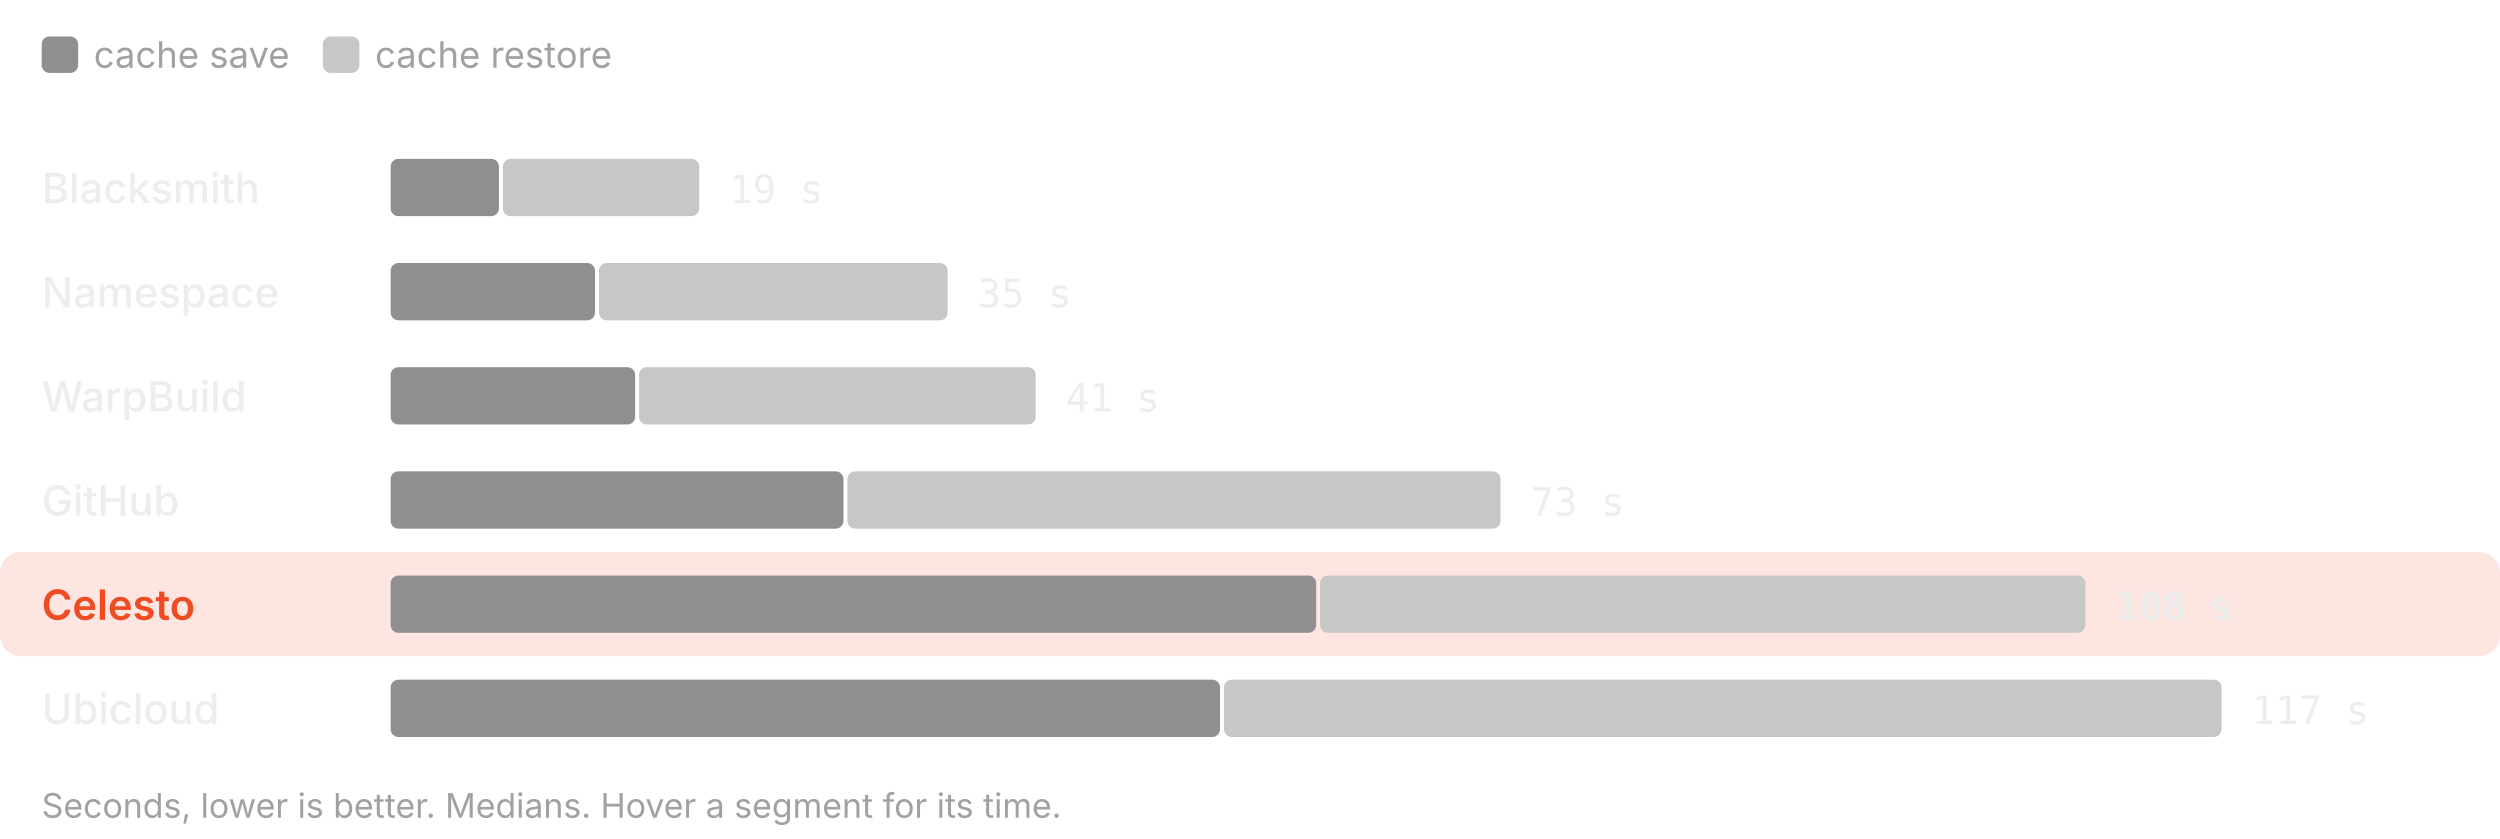
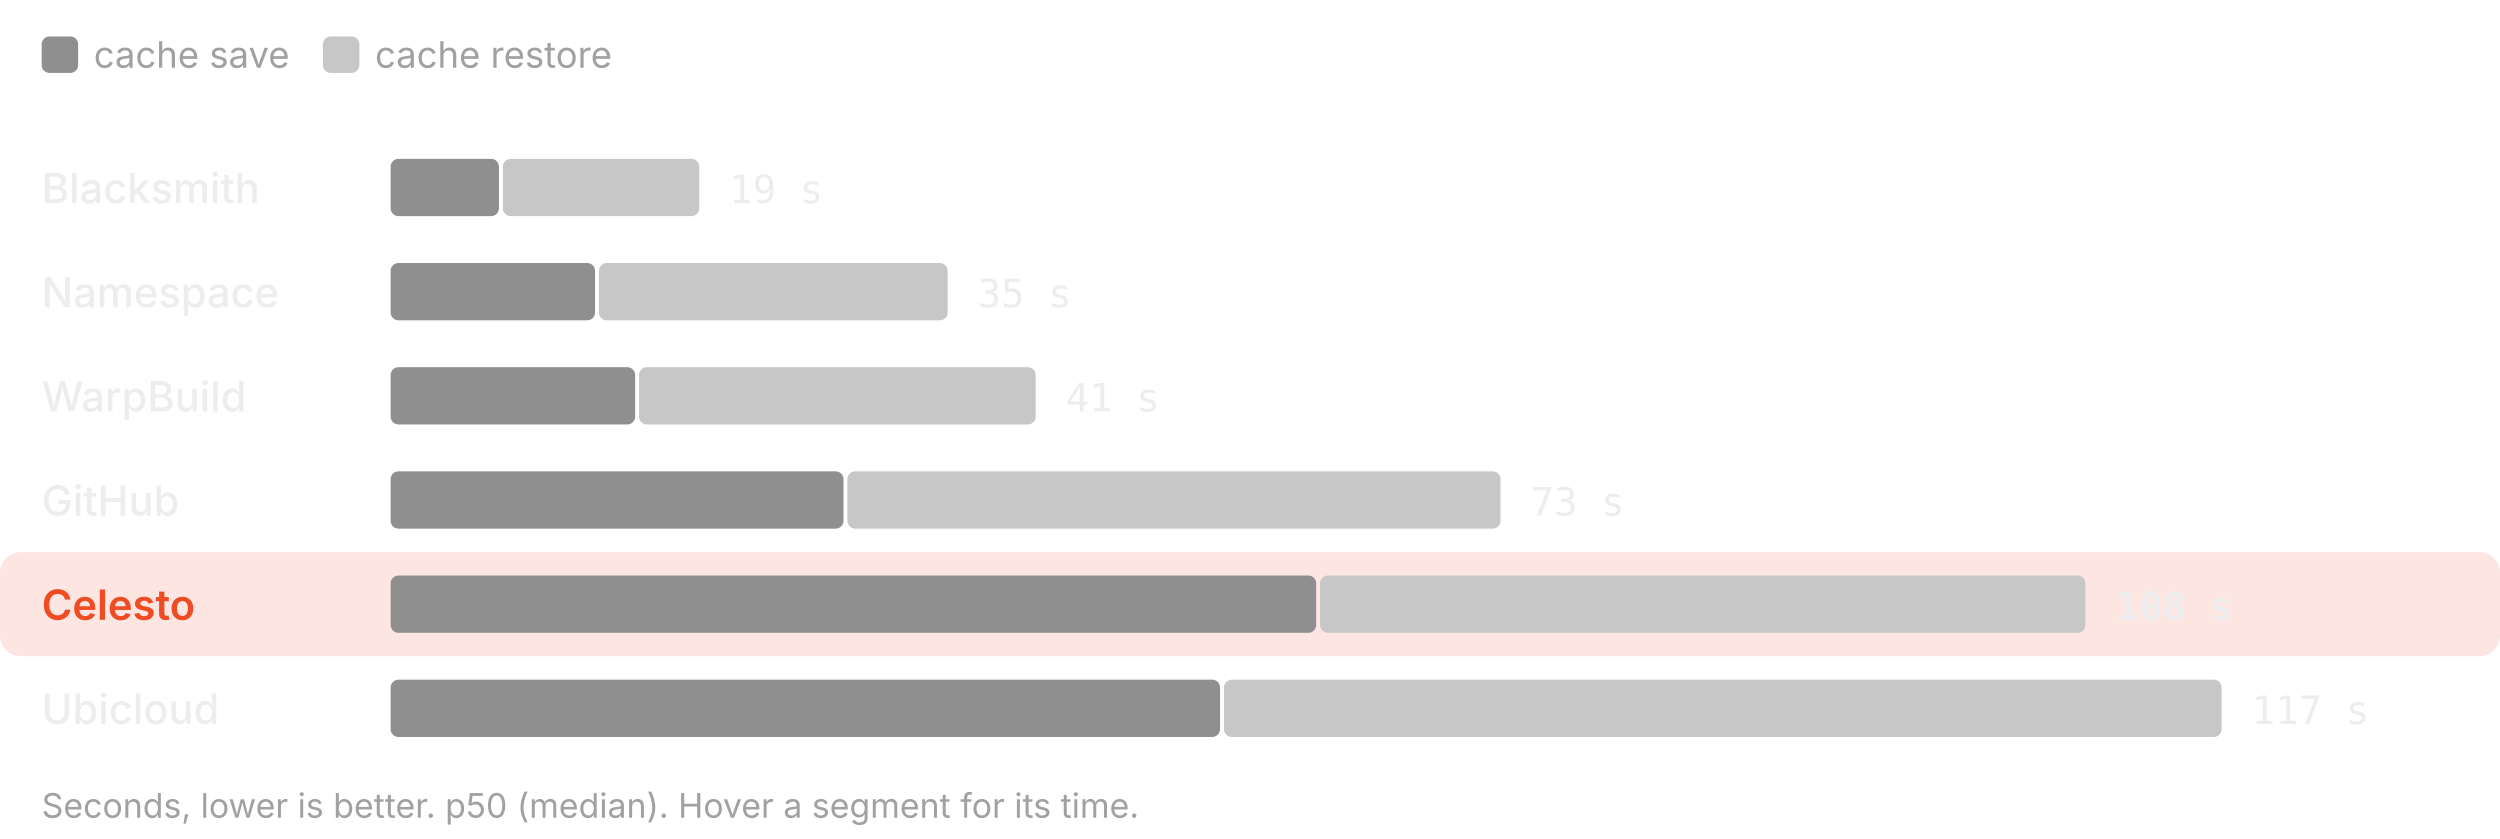
<svg xmlns="http://www.w3.org/2000/svg" viewBox="0 0 960 322" font-family="Geist,Inter,-apple-system,BlinkMacSystemFont,Segoe UI,sans-serif">
  <style>.t{fill:#ededed}.m{fill:#a1a1a1}.hl{fill:#F04C24;fill-opacity:.14}.n{fill:#8f8f8f;fill-opacity:.16}</style>
  <rect x="16" y="14" width="14" height="14" rx="3" fill="#8f8f8f" />
  <text x="36" y="26" font-size="14" class="m">cache save</text>
  <rect x="124" y="14" width="14" height="14" rx="3" fill="#c7c7c7" />
  <text x="144" y="26" font-size="14" class="m">cache restore</text>
  <text x="16" y="78" font-size="16" font-weight="500" class="t">Blacksmith</text>
  <rect x="150.0" y="61" width="41.6" height="22" rx="3" fill="#8f8f8f" />
  <rect x="193.1" y="61" width="75.4" height="22" rx="3" fill="#c7c7c7" />
  <text x="280" y="78" font-size="15" font-weight="400" font-family="Geist Mono,SFMono-Regular,Menlo,Consolas,monospace" class="t">19 s</text>
  <text x="16" y="118" font-size="16" font-weight="500" class="t">Namespace</text>
  <rect x="150.0" y="101" width="78.5" height="22" rx="3" fill="#8f8f8f" />
  <rect x="230.0" y="101" width="133.9" height="22" rx="3" fill="#c7c7c7" />
  <text x="375.385" y="118" font-size="15" font-weight="400" font-family="Geist Mono,SFMono-Regular,Menlo,Consolas,monospace" class="t">35 s</text>
  <text x="16" y="158" font-size="16" font-weight="500" class="t">WarpBuild</text>
  <rect x="150.0" y="141" width="93.9" height="22" rx="3" fill="#8f8f8f" />
  <rect x="245.4" y="141" width="152.3" height="22" rx="3" fill="#c7c7c7" />
  <text x="409.231" y="158" font-size="15" font-weight="400" font-family="Geist Mono,SFMono-Regular,Menlo,Consolas,monospace" class="t">41 s</text>
  <text x="16" y="198" font-size="16" font-weight="500" class="t">GitHub</text>
  <rect x="150.0" y="181" width="173.9" height="22" rx="3" fill="#8f8f8f" />
  <rect x="325.4" y="181" width="250.8" height="22" rx="3" fill="#c7c7c7" />
  <text x="587.692" y="198" font-size="15" font-weight="400" font-family="Geist Mono,SFMono-Regular,Menlo,Consolas,monospace" class="t">73 s</text>
  <rect x="0" y="212" width="960" height="40" rx="8" class="hl" />
  <text x="16" y="238" font-size="16" font-weight="600" fill="#F04C24">Celesto</text>
  <rect x="150.0" y="221" width="355.4" height="22" rx="3" fill="#8f8f8f" />
  <rect x="506.9" y="221" width="293.9" height="22" rx="3" fill="#c7c7c7" />
  <text x="812.308" y="238" font-size="15" font-weight="600" font-family="Geist Mono,SFMono-Regular,Menlo,Consolas,monospace" class="t">108 s</text>
  <text x="16" y="278" font-size="16" font-weight="500" class="t">Ubicloud</text>
  <rect x="150.0" y="261" width="318.5" height="22" rx="3" fill="#8f8f8f" />
  <rect x="470.0" y="261" width="383.1" height="22" rx="3" fill="#c7c7c7" />
  <text x="864.615" y="278" font-size="15" font-weight="400" font-family="Geist Mono,SFMono-Regular,Menlo,Consolas,monospace" class="t">117 s</text>
-   <text x="16" y="314" font-size="13" class="m">Seconds, lower is better. Medians. Hover a segment for its time.</text>
+   <text x="16" y="314" font-size="13" class="m">Seconds, lower is better. p50 (median). Hover a segment for its time.</text>
</svg>
